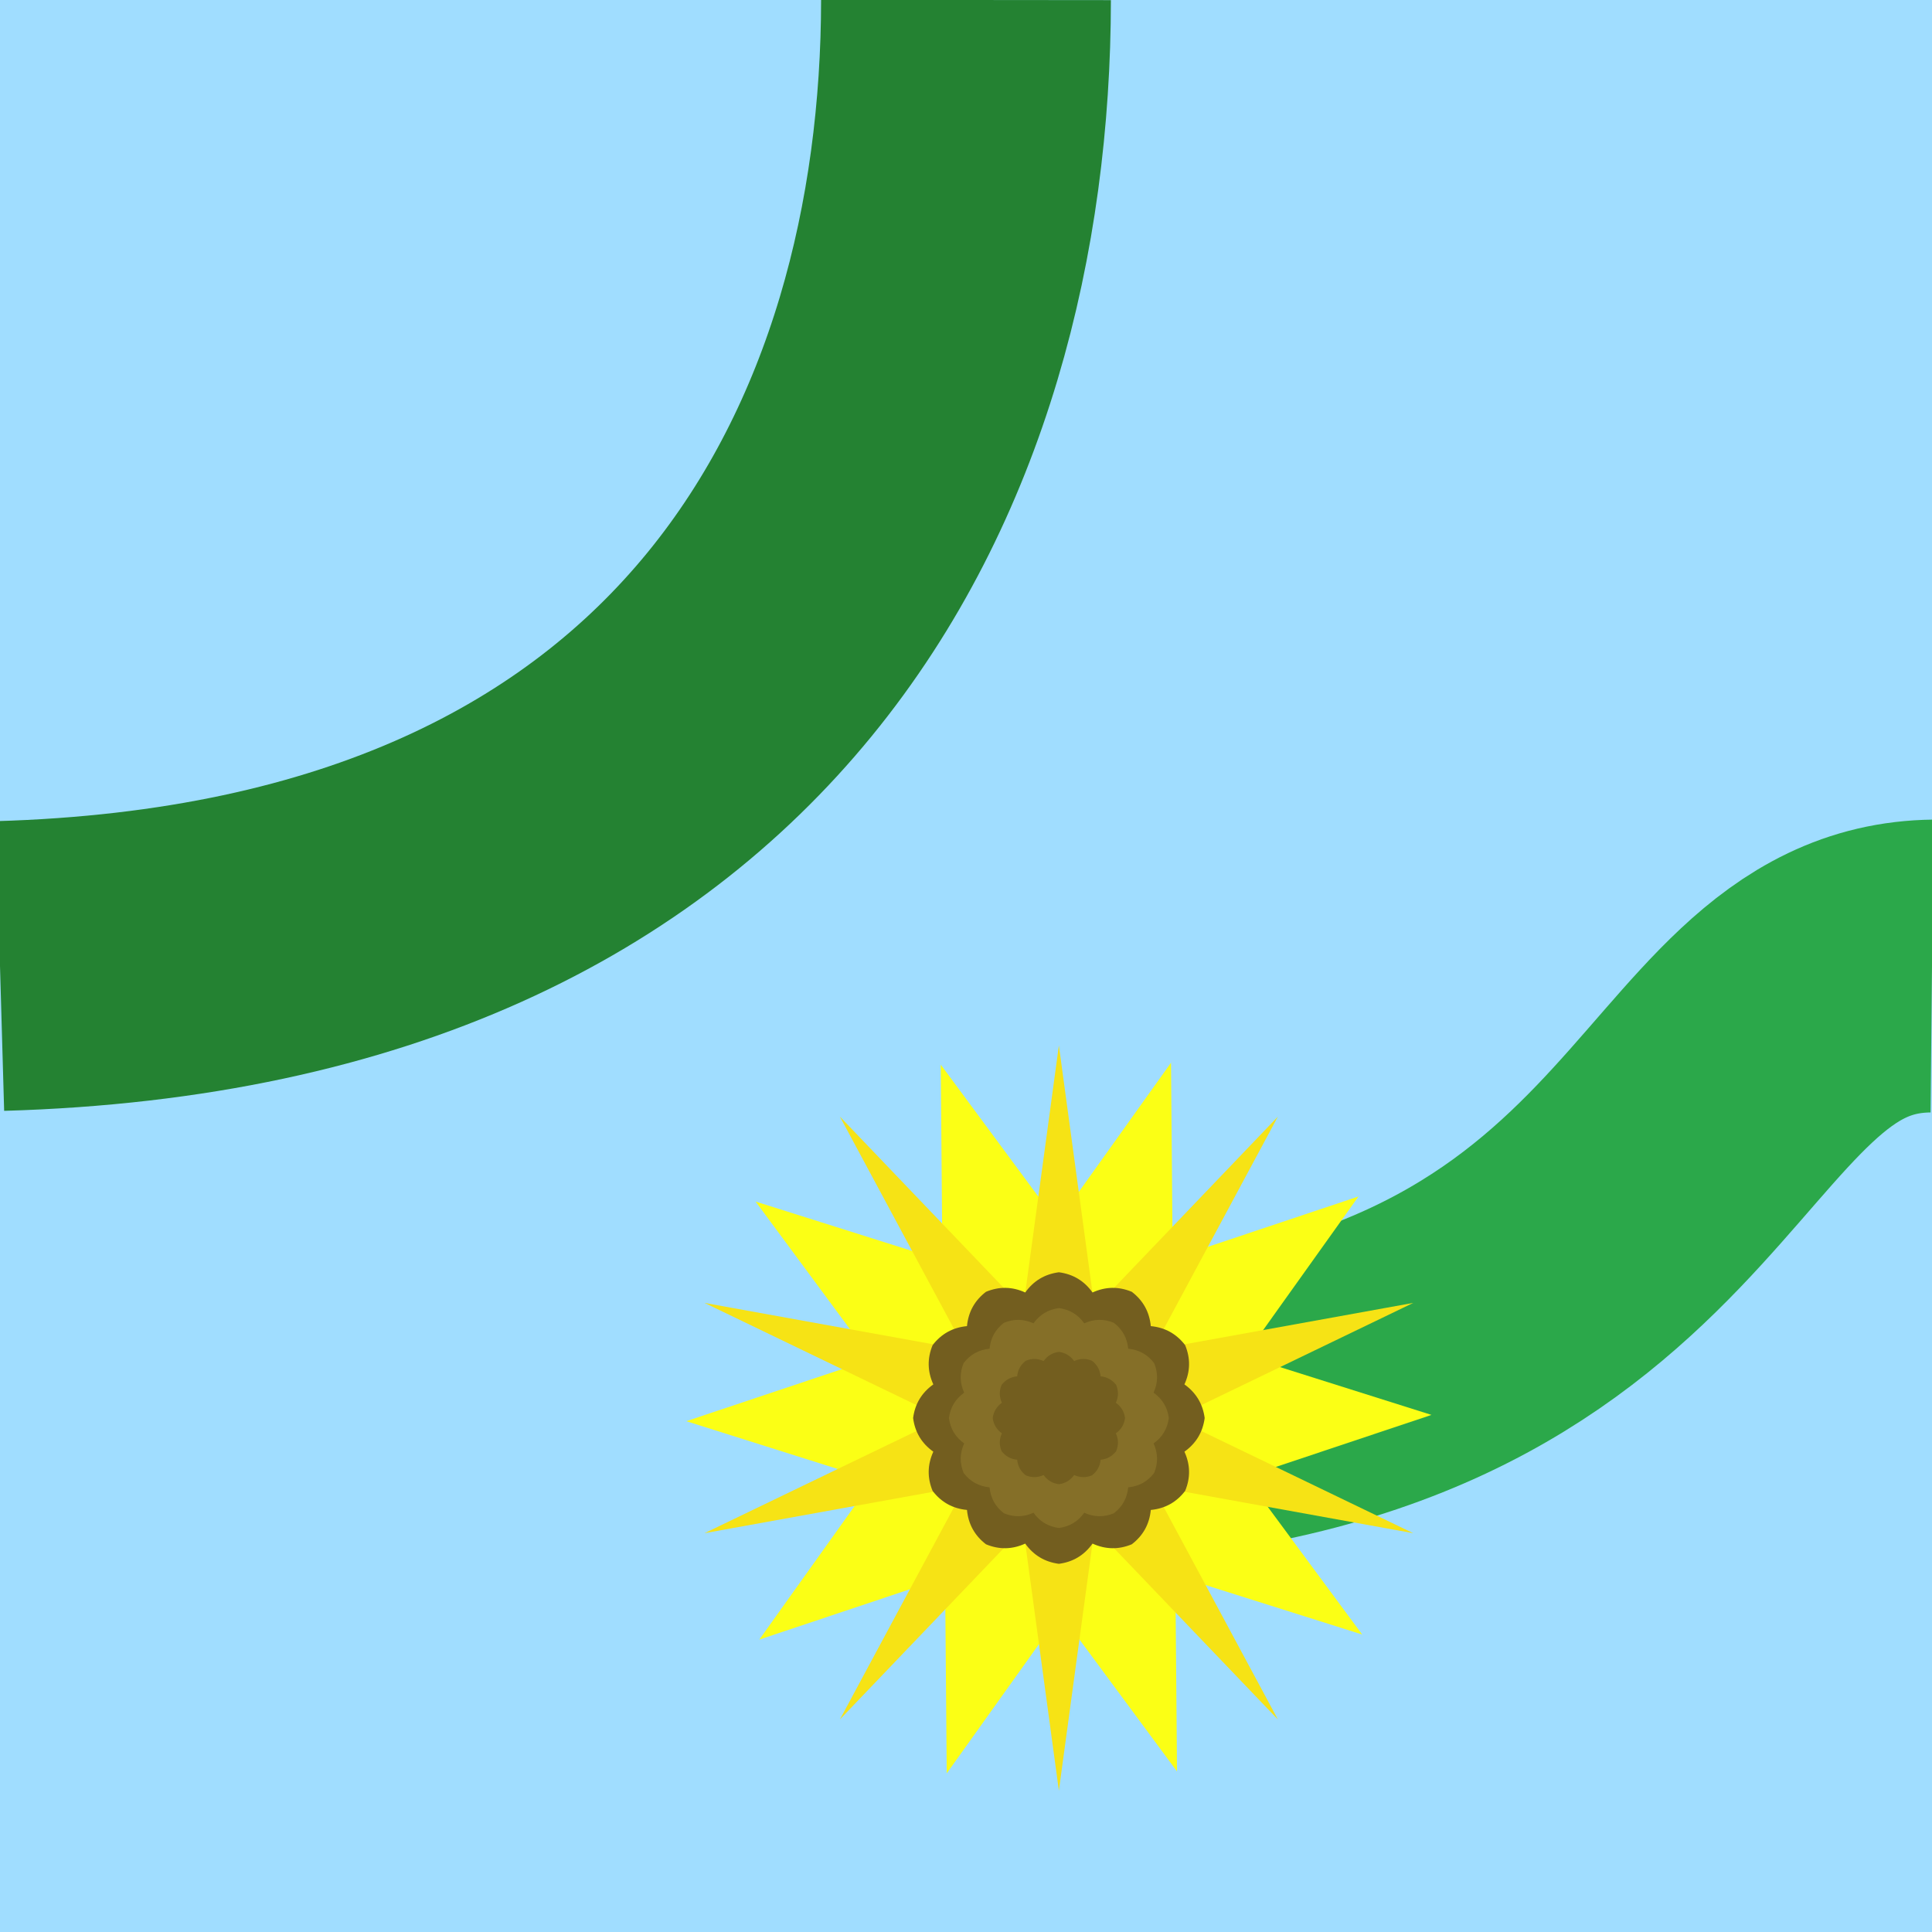
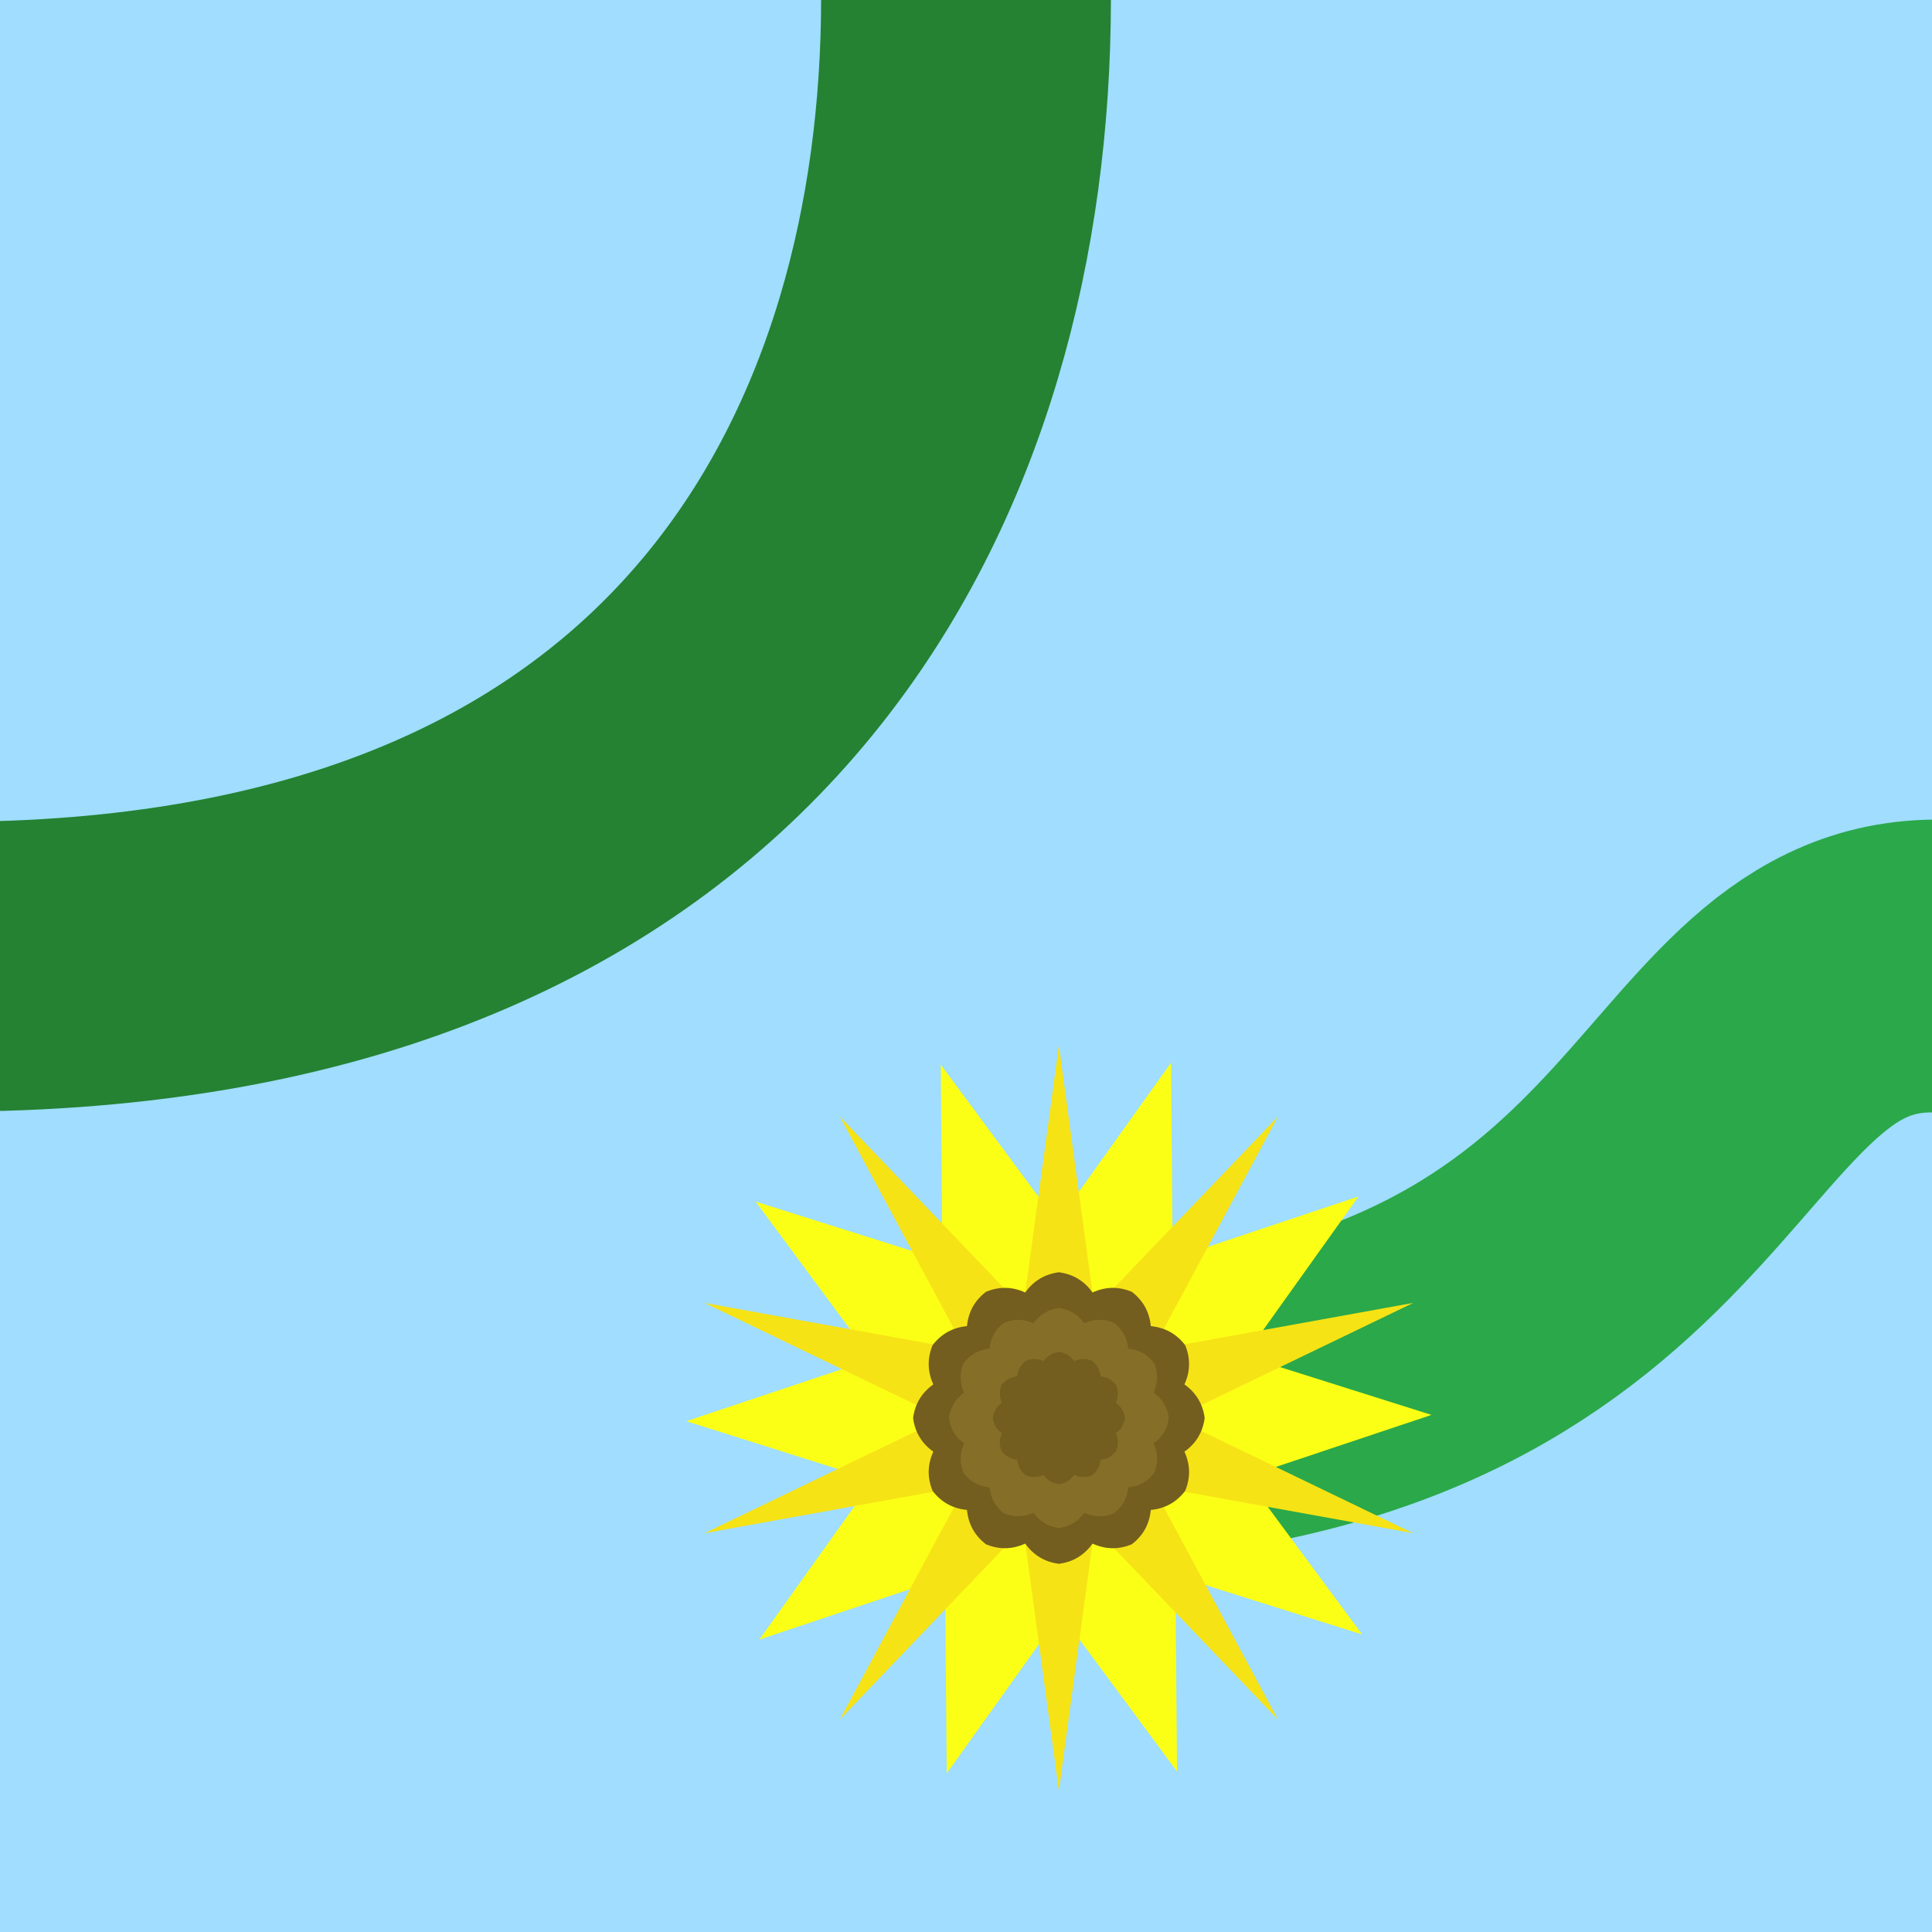
- <svg xmlns="http://www.w3.org/2000/svg" width="100%" height="100%" viewBox="0 0 100 100" version="1.1" xml:space="preserve" style="fill-rule:evenodd;clip-rule:evenodd;stroke-linejoin:round;stroke-miterlimit:1.5;">
+ <svg xmlns="http://www.w3.org/2000/svg" width="100%" height="100%" viewBox="0 0 100 100" version="1.1" xml:space="preserve" style="fill-rule:evenodd;clip-rule:evenodd;stroke-linecap:round;stroke-linejoin:round;stroke-miterlimit:1.5;">
  <g transform="matrix(2,0,0,2,-2.84217e-14,0)">
    <rect x="0" y="0" width="50" height="50" style="fill:rgb(160,221,255);" />
  </g>
  <g transform="matrix(2,0,0,2,-2.84217e-14,0)">
    <path d="M25,0C24.989,11.699 19.086,24.453 0,25" style="fill:none;stroke:rgb(36,130,50);stroke-width:7.5px;" />
  </g>
  <g transform="matrix(1.79926,0.731464,-0.753208,1.85275,20.0727,-0.912474)">
    <path d="M47.994,8.532C41.658,11.111 46.565,21.249 30.976,27.879" style="fill:none;stroke:rgb(43,168,74);stroke-width:7.61px;" />
  </g>
  <g transform="matrix(0.935612,-0.312751,0.29809,0.891755,-32.5032,35.8544)">
    <path d="M71.875,46.795L75.051,57.051L83.367,50.712L80.191,60.969L90.469,60.969L82.154,67.308L90.469,73.647L80.191,73.647L83.367,83.903L75.051,77.564L71.875,87.821L68.699,77.564L60.383,83.903L63.559,73.647L53.281,73.647L61.596,67.308L53.281,60.969L63.559,60.969L60.383,50.712L68.699,57.051L71.875,46.795Z" style="fill:rgb(251,255,21);" />
  </g>
  <g transform="matrix(0.9865,0,0,0.940258,-16.097,10.1109)">
    <path d="M71.875,46.795L73.748,61.26L83.367,50.712L76.778,63.57L90.469,60.969L77.936,67.308L90.469,73.647L76.778,71.045L83.367,83.903L73.748,73.355L71.875,87.821L70.002,73.355L60.383,83.903L66.972,71.045L53.281,73.647L65.814,67.308L53.281,60.969L66.972,63.57L60.383,50.712L70.002,61.26L71.875,46.795Z" style="fill:rgb(246,227,21);" />
  </g>
  <g transform="matrix(1.51889,0,0,1.56952,20.8517,13.2827)">
    <path d="M22.356,33.494C21.874,33.555 21.491,33.777 21.209,34.161C20.767,33.965 20.321,33.958 19.872,34.138C19.486,34.424 19.27,34.802 19.224,35.27C18.74,35.315 18.349,35.524 18.053,35.897C17.867,36.332 17.875,36.764 18.077,37.192C17.681,37.465 17.451,37.835 17.388,38.301C17.451,38.768 17.681,39.138 18.077,39.411C17.875,39.839 17.867,40.27 18.053,40.705C18.349,41.079 18.74,41.288 19.224,41.332C19.27,41.801 19.486,42.178 19.872,42.465C20.321,42.645 20.767,42.637 21.209,42.442C21.491,42.825 21.874,43.048 22.356,43.109C22.838,43.048 23.22,42.825 23.502,42.442C23.945,42.637 24.39,42.645 24.84,42.465C25.226,42.178 25.442,41.801 25.488,41.332C25.972,41.288 26.362,41.079 26.658,40.705C26.844,40.27 26.836,39.839 26.634,39.411C27.03,39.138 27.26,38.768 27.324,38.301C27.26,37.835 27.03,37.465 26.634,37.192C26.836,36.764 26.844,36.332 26.658,35.897C26.362,35.524 25.972,35.315 25.488,35.27C25.442,34.802 25.226,34.424 24.84,34.138C24.39,33.958 23.945,33.965 23.502,34.161C23.22,33.777 22.838,33.555 22.356,33.494Z" style="fill:rgb(115,94,31);" />
  </g>
  <g transform="matrix(1.14559,0,0,1.18377,29.1972,28.0573)">
    <path d="M22.356,33.494C21.874,33.555 21.491,33.777 21.209,34.161C20.767,33.965 20.321,33.958 19.872,34.138C19.486,34.424 19.27,34.802 19.224,35.27C18.74,35.315 18.349,35.524 18.053,35.897C17.867,36.332 17.875,36.764 18.077,37.192C17.681,37.465 17.451,37.835 17.388,38.301C17.451,38.768 17.681,39.138 18.077,39.411C17.875,39.839 17.867,40.27 18.053,40.705C18.349,41.079 18.74,41.288 19.224,41.332C19.27,41.801 19.486,42.178 19.872,42.465C20.321,42.645 20.767,42.637 21.209,42.442C21.491,42.825 21.874,43.048 22.356,43.109C22.838,43.048 23.22,42.825 23.502,42.442C23.945,42.637 24.39,42.645 24.84,42.465C25.226,42.178 25.442,41.801 25.488,41.332C25.972,41.288 26.362,41.079 26.658,40.705C26.844,40.27 26.836,39.839 26.634,39.411C27.03,39.138 27.26,38.768 27.324,38.301C27.26,37.835 27.03,37.465 26.634,37.192C26.836,36.764 26.844,36.332 26.658,35.897C26.362,35.524 25.972,35.315 25.488,35.27C25.442,34.802 25.226,34.424 24.84,34.138C24.39,33.958 23.945,33.965 23.502,34.161C23.22,33.777 22.838,33.555 22.356,33.494Z" style="fill:rgb(133,111,40);" />
  </g>
  <g transform="matrix(0.689329,0,0,0.712306,39.3972,46.1152)">
    <path d="M22.356,33.494C21.874,33.555 21.491,33.777 21.209,34.161C20.767,33.965 20.321,33.958 19.872,34.138C19.486,34.424 19.27,34.802 19.224,35.27C18.74,35.315 18.349,35.524 18.053,35.897C17.867,36.332 17.875,36.764 18.077,37.192C17.681,37.465 17.451,37.835 17.388,38.301C17.451,38.768 17.681,39.138 18.077,39.411C17.875,39.839 17.867,40.27 18.053,40.705C18.349,41.079 18.74,41.288 19.224,41.332C19.27,41.801 19.486,42.178 19.872,42.465C20.321,42.645 20.767,42.637 21.209,42.442C21.491,42.825 21.874,43.048 22.356,43.109C22.838,43.048 23.22,42.825 23.502,42.442C23.945,42.637 24.39,42.645 24.84,42.465C25.226,42.178 25.442,41.801 25.488,41.332C25.972,41.288 26.362,41.079 26.658,40.705C26.844,40.27 26.836,39.839 26.634,39.411C27.03,39.138 27.26,38.768 27.324,38.301C27.26,37.835 27.03,37.465 26.634,37.192C26.836,36.764 26.844,36.332 26.658,35.897C26.362,35.524 25.972,35.315 25.488,35.27C25.442,34.802 25.226,34.424 24.84,34.138C24.39,33.958 23.945,33.965 23.502,34.161C23.22,33.777 22.838,33.555 22.356,33.494Z" style="fill:rgb(115,94,31);" />
  </g>
</svg>
